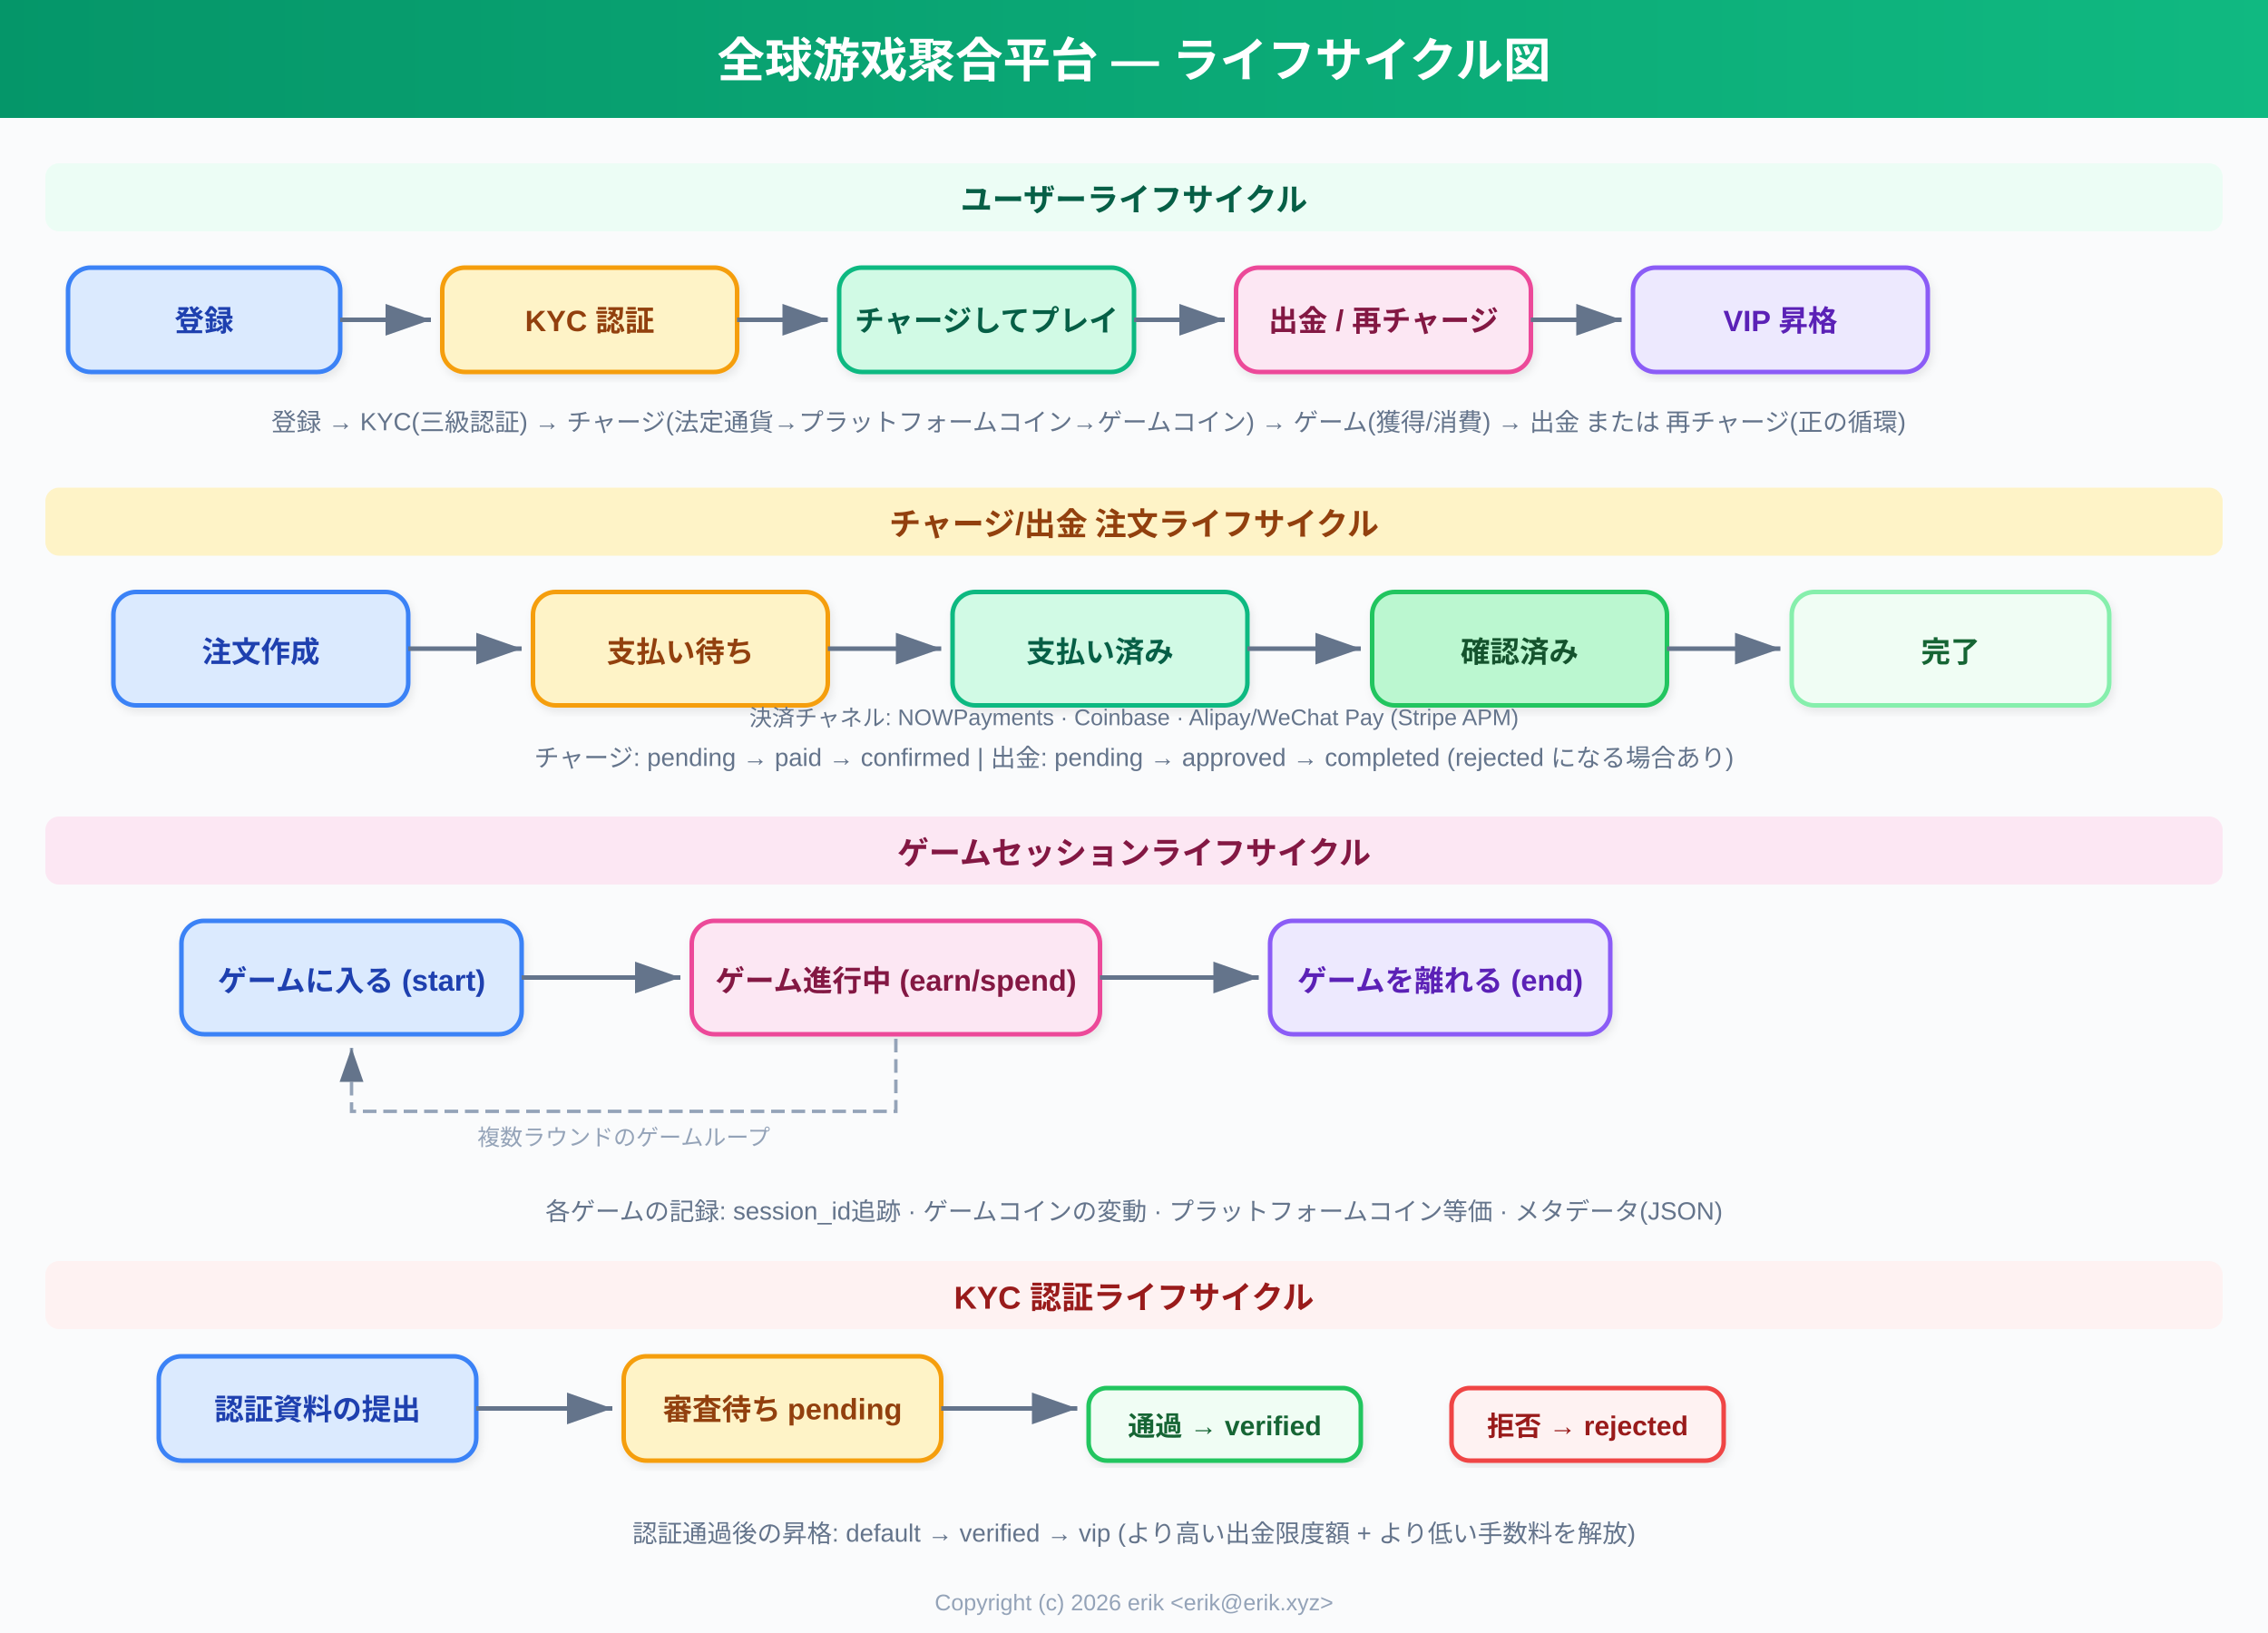
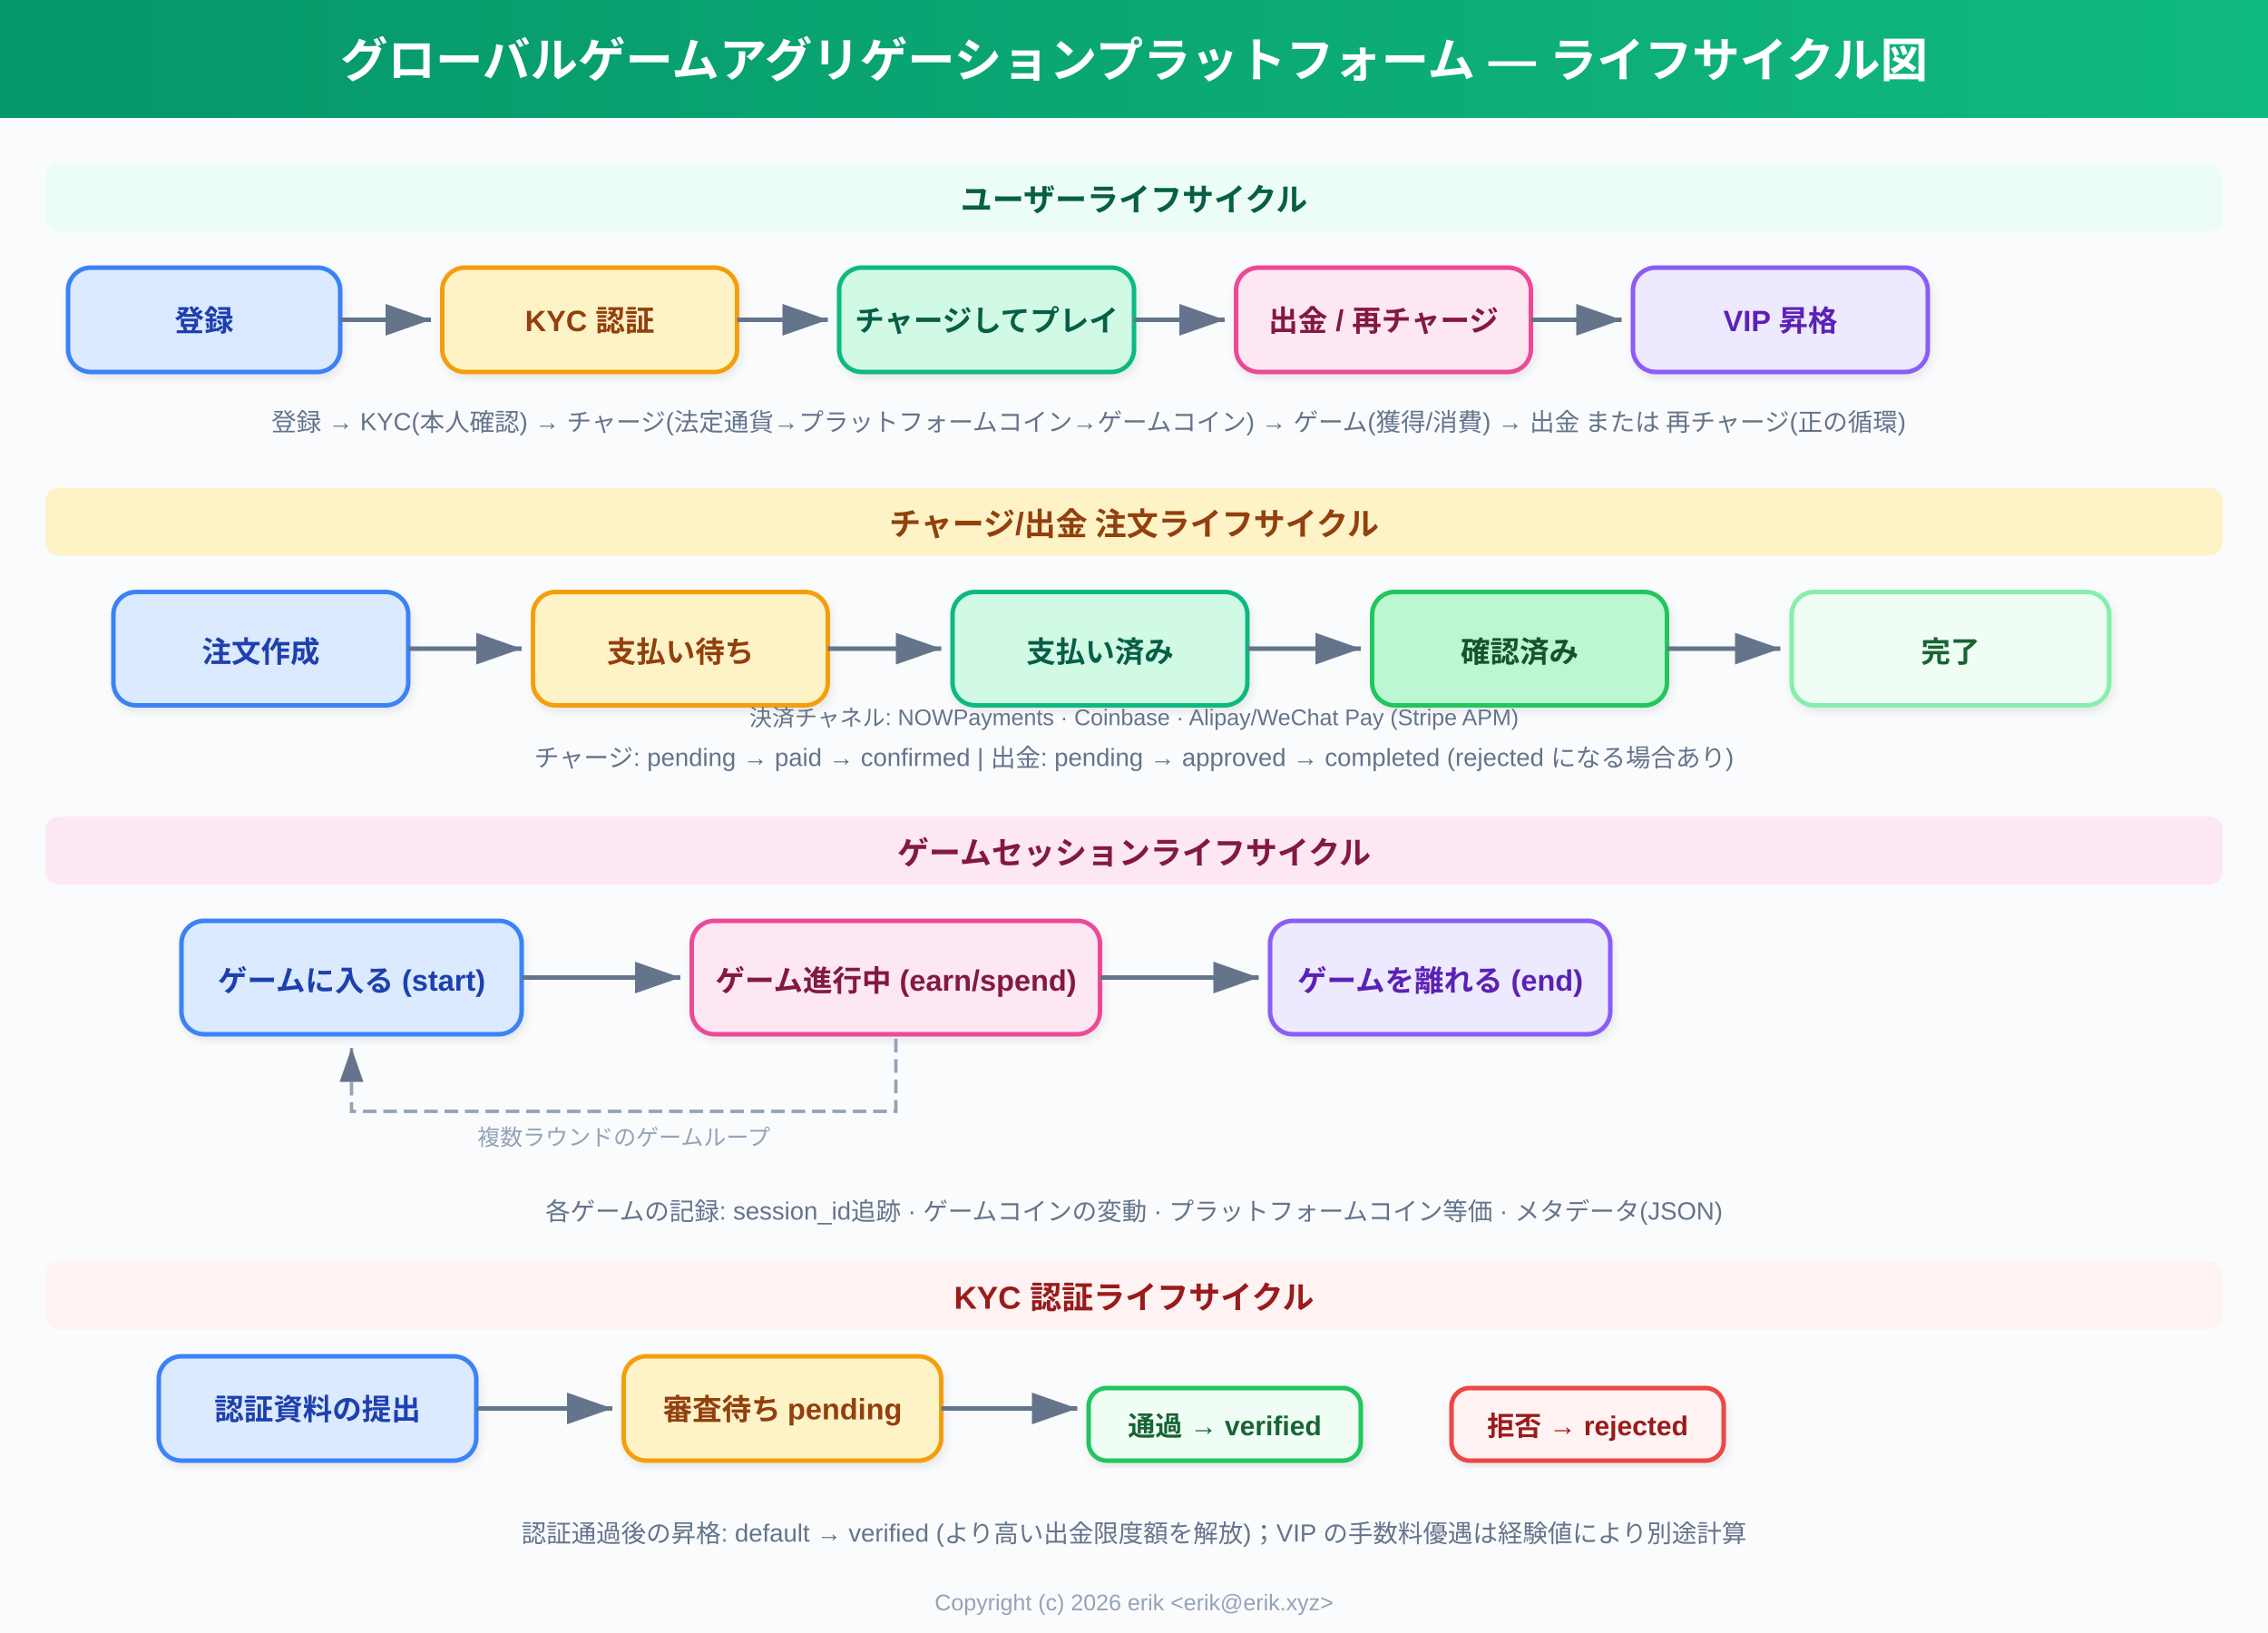
<svg xmlns="http://www.w3.org/2000/svg" viewBox="0 0 1000 720" font-family="Arial, 'Noto Sans SC', 'Noto Sans JP', sans-serif">
  <defs>
    <linearGradient id="hd" x1="0" y1="0" x2="1" y2="0">
      <stop offset="0%" stop-color="#059669" />
      <stop offset="100%" stop-color="#10b981" />
    </linearGradient>
    <marker id="arr" markerWidth="10" markerHeight="7" refX="10" refY="3.5" orient="auto">
      <polygon points="0 0, 10 3.5, 0 7" fill="#64748b" />
    </marker>
    <filter id="sh">
      <feDropShadow dx="1" dy="2" stdDeviation="2" flood-opacity=".08" />
    </filter>
  </defs>
  <rect width="1000" height="720" fill="#fafbfc" />
  <rect x="0" y="0" width="1000" height="52" fill="url(#hd)" />
-   <text x="500" y="34" text-anchor="middle" fill="#fff" font-size="21" font-weight="bold">全球游戏聚合平台 — ライフサイクル図</text>
+   <text x="500" y="34" text-anchor="middle" fill="#fff" font-size="21" font-weight="bold">グローバルゲームアグリゲーションプラットフォーム — ライフサイクル図</text>
  <rect x="20" y="72" width="960" height="30" rx="6" fill="#ecfdf5" />
  <text x="500" y="93" text-anchor="middle" fill="#065f46" font-size="14" font-weight="bold">ユーザーライフサイクル</text>
  <rect x="30" y="118" width="120" height="46" rx="10" fill="#dbeafe" stroke="#3b82f6" stroke-width="2" filter="url(#sh)" />
  <text x="90" y="146" text-anchor="middle" fill="#1e40af" font-size="13" font-weight="bold">登録</text>
  <line x1="150" y1="141" x2="190" y2="141" stroke="#64748b" stroke-width="2" marker-end="url(#arr)" />
  <rect x="195" y="118" width="130" height="46" rx="10" fill="#fef3c7" stroke="#f59e0b" stroke-width="2" filter="url(#sh)" />
  <text x="260" y="146" text-anchor="middle" fill="#92400e" font-size="13" font-weight="bold">KYC 認証</text>
  <line x1="325" y1="141" x2="365" y2="141" stroke="#64748b" stroke-width="2" marker-end="url(#arr)" />
  <rect x="370" y="118" width="130" height="46" rx="10" fill="#d1fae5" stroke="#10b981" stroke-width="2" filter="url(#sh)" />
  <text x="435" y="146" text-anchor="middle" fill="#065f46" font-size="13" font-weight="bold">チャージしてプレイ</text>
  <line x1="500" y1="141" x2="540" y2="141" stroke="#64748b" stroke-width="2" marker-end="url(#arr)" />
  <rect x="545" y="118" width="130" height="46" rx="10" fill="#fce7f3" stroke="#ec4899" stroke-width="2" filter="url(#sh)" />
  <text x="610" y="146" text-anchor="middle" fill="#831843" font-size="13" font-weight="bold">出金 / 再チャージ</text>
  <line x1="675" y1="141" x2="715" y2="141" stroke="#64748b" stroke-width="2" marker-end="url(#arr)" />
  <rect x="720" y="118" width="130" height="46" rx="10" fill="#ede9fe" stroke="#8b5cf6" stroke-width="2" filter="url(#sh)" />
  <text x="785" y="146" text-anchor="middle" fill="#5b21b6" font-size="13" font-weight="bold">VIP 昇格</text>
-   <text x="480" y="190" text-anchor="middle" fill="#64748b" font-size="11">登録 → KYC(三級認証) → チャージ(法定通貨→プラットフォームコイン→ゲームコイン) → ゲーム(獲得/消費) → 出金 または 再チャージ(正の循環)</text>
+   <text x="480" y="190" text-anchor="middle" fill="#64748b" font-size="11">登録 → KYC(本人確認) → チャージ(法定通貨→プラットフォームコイン→ゲームコイン) → ゲーム(獲得/消費) → 出金 または 再チャージ(正の循環)</text>
  <rect x="20" y="215" width="960" height="30" rx="6" fill="#fef3c7" />
  <text x="500" y="236" text-anchor="middle" fill="#92400e" font-size="14" font-weight="bold">チャージ/出金 注文ライフサイクル</text>
  <rect x="50" y="261" width="130" height="50" rx="10" fill="#dbeafe" stroke="#3b82f6" stroke-width="2" filter="url(#sh)" />
  <text x="115" y="292" text-anchor="middle" fill="#1e40af" font-size="13" font-weight="bold">注文作成</text>
  <line x1="180" y1="286" x2="230" y2="286" stroke="#64748b" stroke-width="2" marker-end="url(#arr)" />
  <rect x="235" y="261" width="130" height="50" rx="10" fill="#fef3c7" stroke="#f59e0b" stroke-width="2" filter="url(#sh)" />
  <text x="300" y="292" text-anchor="middle" fill="#92400e" font-size="13" font-weight="bold">支払い待ち</text>
  <line x1="365" y1="286" x2="415" y2="286" stroke="#64748b" stroke-width="2" marker-end="url(#arr)" />
  <rect x="420" y="261" width="130" height="50" rx="10" fill="#d1fae5" stroke="#10b981" stroke-width="2" filter="url(#sh)" />
  <text x="485" y="292" text-anchor="middle" fill="#065f46" font-size="13" font-weight="bold">支払い済み</text>
  <line x1="550" y1="286" x2="600" y2="286" stroke="#64748b" stroke-width="2" marker-end="url(#arr)" />
  <rect x="605" y="261" width="130" height="50" rx="10" fill="#bbf7d0" stroke="#22c55e" stroke-width="2" filter="url(#sh)" />
  <text x="670" y="292" text-anchor="middle" fill="#14532d" font-size="13" font-weight="bold">確認済み</text>
  <line x1="735" y1="286" x2="785" y2="286" stroke="#64748b" stroke-width="2" marker-end="url(#arr)" />
  <rect x="790" y="261" width="140" height="50" rx="10" fill="#f0fdf4" stroke="#86efac" stroke-width="2" filter="url(#sh)" />
  <text x="860" y="292" text-anchor="middle" fill="#166534" font-size="13" font-weight="bold">完了</text>
  <text x="500" y="320" text-anchor="middle" fill="#64748b" font-size="10">決済チャネル: NOWPayments · Coinbase · Alipay/WeChat Pay (Stripe APM)</text>
  <text x="500" y="338" text-anchor="middle" fill="#64748b" font-size="11">チャージ: pending → paid → confirmed  |  出金: pending → approved → completed (rejected になる場合あり)</text>
  <rect x="20" y="360" width="960" height="30" rx="6" fill="#fce7f3" />
  <text x="500" y="381" text-anchor="middle" fill="#831843" font-size="14" font-weight="bold">ゲームセッションライフサイクル</text>
  <rect x="80" y="406" width="150" height="50" rx="10" fill="#dbeafe" stroke="#3b82f6" stroke-width="2" filter="url(#sh)" />
  <text x="155" y="437" text-anchor="middle" fill="#1e40af" font-size="13" font-weight="bold">ゲームに入る (start)</text>
  <line x1="230" y1="431" x2="300" y2="431" stroke="#64748b" stroke-width="2" marker-end="url(#arr)" />
  <rect x="305" y="406" width="180" height="50" rx="10" fill="#fce7f3" stroke="#ec4899" stroke-width="2" filter="url(#sh)" />
  <text x="395" y="437" text-anchor="middle" fill="#831843" font-size="13" font-weight="bold">ゲーム進行中 (earn/spend)</text>
  <line x1="485" y1="431" x2="555" y2="431" stroke="#64748b" stroke-width="2" marker-end="url(#arr)" />
  <rect x="560" y="406" width="150" height="50" rx="10" fill="#ede9fe" stroke="#8b5cf6" stroke-width="2" filter="url(#sh)" />
  <text x="635" y="437" text-anchor="middle" fill="#5b21b6" font-size="13" font-weight="bold">ゲームを離れる (end)</text>
  <path d="M 395 458 L 395 490 L 155 490 L 155 462" fill="none" stroke="#94a3b8" stroke-width="1.5" stroke-dasharray="6,3" marker-end="url(#arr)" />
  <text x="275" y="505" text-anchor="middle" fill="#94a3b8" font-size="10">複数ラウンドのゲームループ</text>
  <text x="500" y="538" text-anchor="middle" fill="#64748b" font-size="11">各ゲームの記録: session_id追跡 · ゲームコインの変動 · プラットフォームコイン等価 · メタデータ(JSON)</text>
  <rect x="20" y="556" width="960" height="30" rx="6" fill="#fef2f2" />
  <text x="500" y="577" text-anchor="middle" fill="#991b1b" font-size="14" font-weight="bold">KYC 認証ライフサイクル</text>
  <rect x="70" y="598" width="140" height="46" rx="10" fill="#dbeafe" stroke="#3b82f6" stroke-width="2" filter="url(#sh)" />
  <text x="140" y="626" text-anchor="middle" fill="#1e40af" font-size="13" font-weight="bold">認証資料の提出</text>
  <line x1="210" y1="621" x2="270" y2="621" stroke="#64748b" stroke-width="2" marker-end="url(#arr)" />
  <rect x="275" y="598" width="140" height="46" rx="10" fill="#fef3c7" stroke="#f59e0b" stroke-width="2" filter="url(#sh)" />
  <text x="345" y="626" text-anchor="middle" fill="#92400e" font-size="13" font-weight="bold">審査待ち pending</text>
  <line x1="415" y1="621" x2="475" y2="621" stroke="#64748b" stroke-width="2" marker-end="url(#arr)" />
  <rect x="480" y="612" width="120" height="32" rx="8" fill="#f0fdf4" stroke="#22c55e" stroke-width="2" filter="url(#sh)" />
  <text x="540" y="633" text-anchor="middle" fill="#166534" font-size="12" font-weight="bold">通過 → verified</text>
  <rect x="640" y="612" width="120" height="32" rx="8" fill="#fef2f2" stroke="#ef4444" stroke-width="2" filter="url(#sh)" />
  <text x="700" y="633" text-anchor="middle" fill="#991b1b" font-size="12" font-weight="bold">拒否 → rejected</text>
-   <text x="500" y="680" text-anchor="middle" fill="#64748b" font-size="11">認証通過後の昇格: default → verified → vip (より高い出金限度額 + より低い手数料を解放)</text>
+   <text x="500" y="680" text-anchor="middle" fill="#64748b" font-size="11">認証通過後の昇格: default → verified (より高い出金限度額を解放)；VIP の手数料優遇は経験値により別途計算</text>
  <text x="500" y="710" text-anchor="middle" fill="#94a3b8" font-size="10">Copyright (c) 2026 erik &lt;erik@erik.xyz&gt;</text>
</svg>
